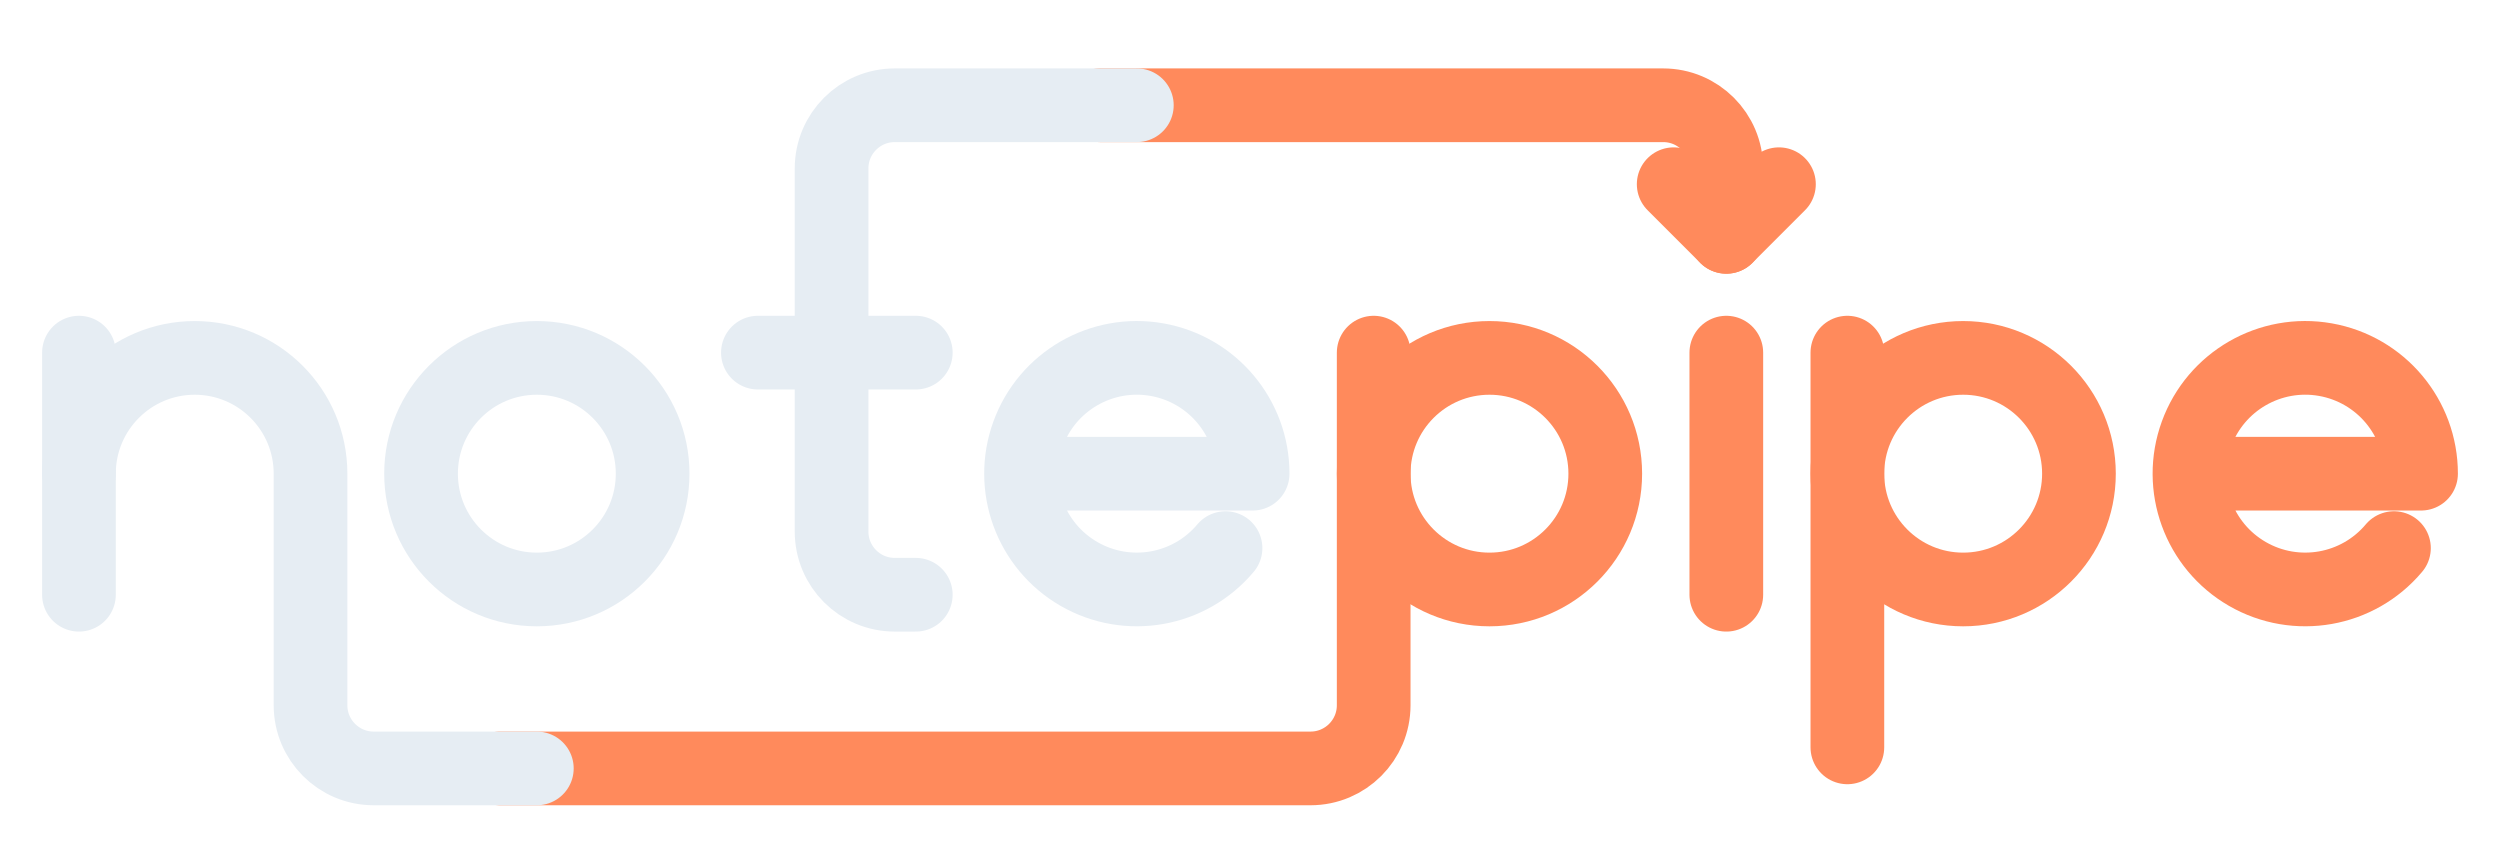
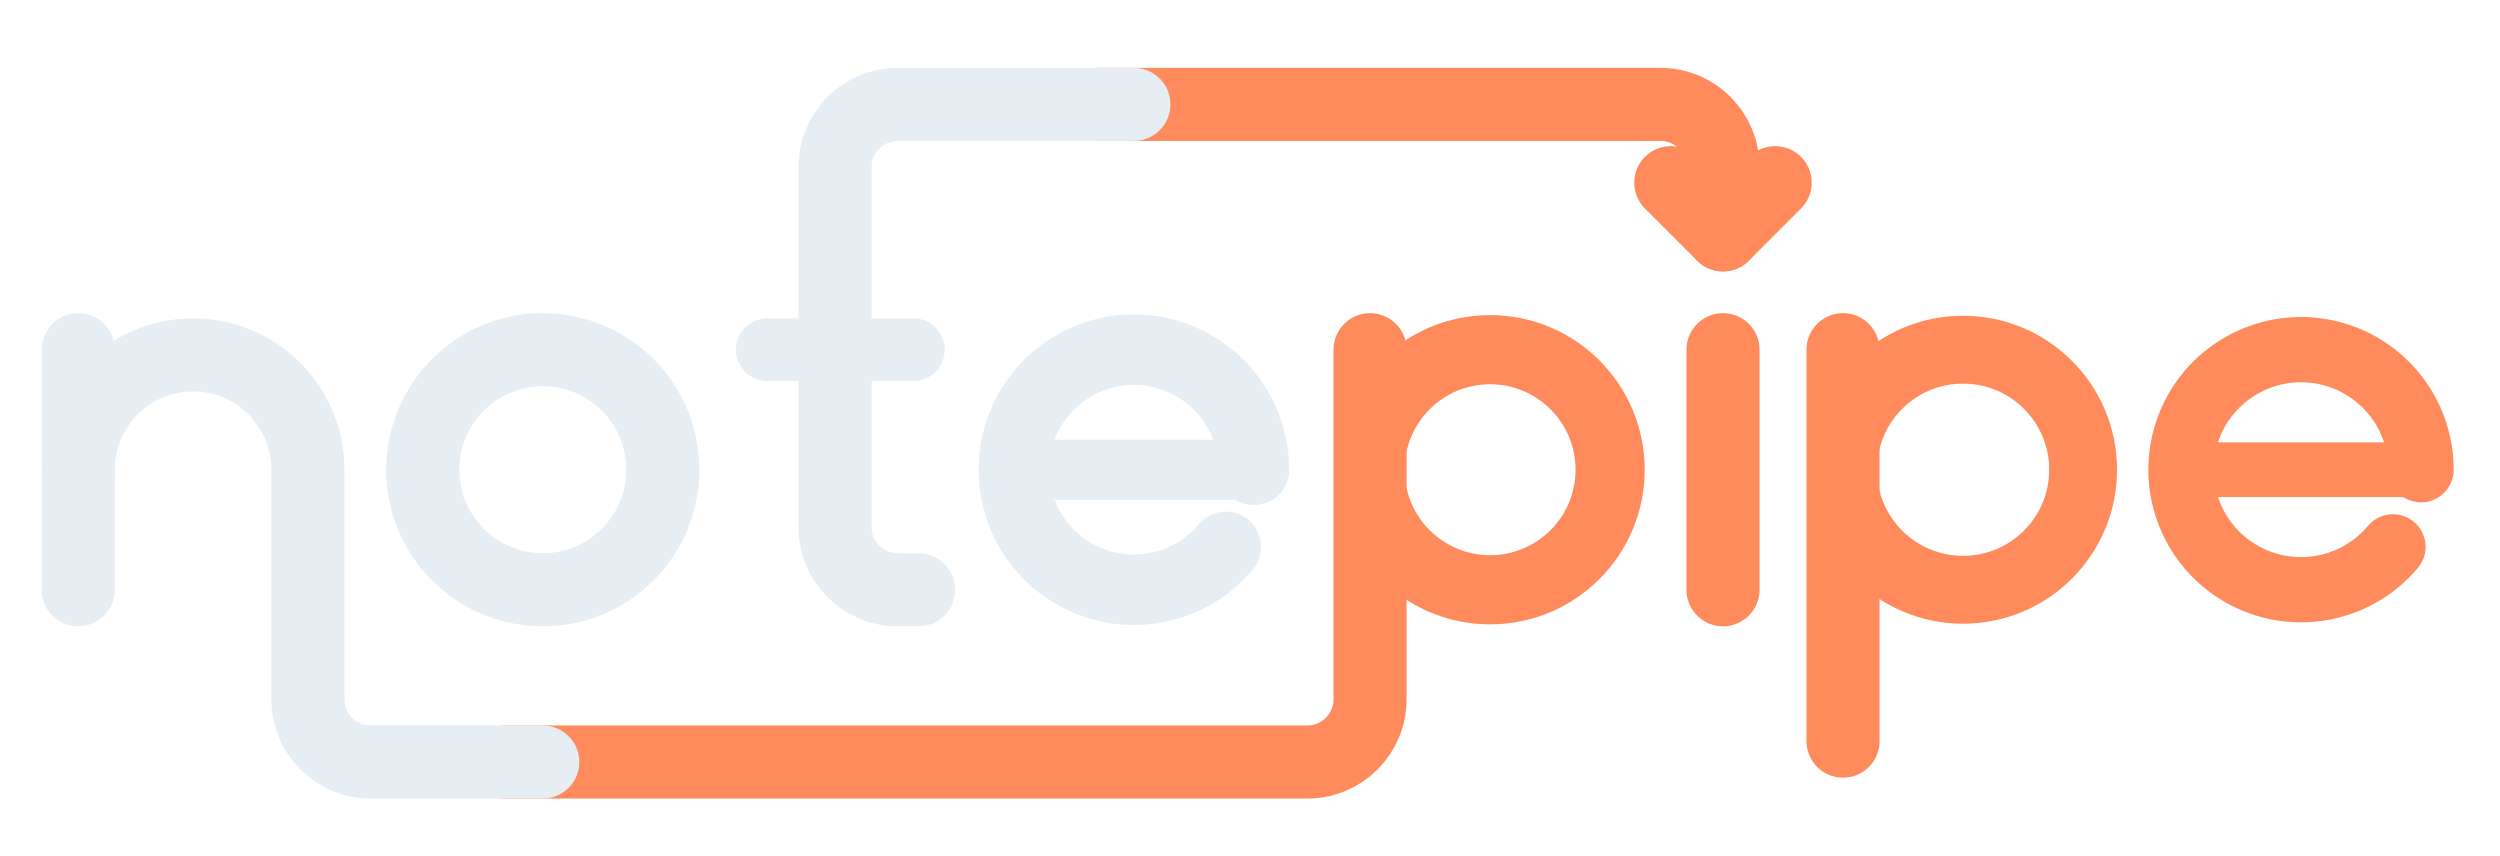
- <svg xmlns="http://www.w3.org/2000/svg" width="475" height="164" viewBox="0 0 475 164" role="img" aria-label="notepipe">
-   <g fill="none" stroke-width="14" stroke-linecap="round" stroke-linejoin="round">
-     <g stroke="#ff8a5c">
-       <path d="M209.0 20H316.0A12 12 0 0 1 328.0 32V45" />
-       <path d="M95.0 146H249.0A12 12 0 0 0 261.0 134V67.0" />
-       <path d="M318.0 35L328.0 45L338.0 35" />
-       <path d="M261.0 90.0A22 22 0 1 1 305.0 90.0A22 22 0 1 1 261.0 90.0" />
-       <path d="M328.0 67.0V113.0" />
-       <path d="M351.0 67.0V142" />
-       <path d="M351.0 90.0A22 22 0 1 1 395.0 90.0A22 22 0 1 1 351.0 90.0" />
-       <path d="M416.0 90.0H460.0A22 22 0 1 0 454.85 104.14" />
-     </g>
-     <g stroke="#e6edf3">
-       <path d="M15.0 67.0V113.0" />
-       <path d="M80.0 90.0A22 22 0 1 1 124.0 90.0A22 22 0 1 1 80.0 90.0" />
-       <path d="M144.0 67.0H174.0" />
-       <path d="M194.0 90.0H238.0A22 22 0 1 0 232.85 104.14" />
-       <path d="M15.0 90.0A22 22 0 0 1 59.0 90.0V134A12 12 0 0 0 71.0 146H102.0" />
-       <path d="M174.0 113.0H170.0A12 12 0 0 1 158.0 101.0V32A12 12 0 0 1 170.0 20H216.0" />
-     </g>
+ <svg xmlns="http://www.w3.org/2000/svg" width="479" height="164" viewBox="0 0 479 164" role="img" aria-label="notepipe">
+   <g fill="none" stroke-linecap="round" stroke-linejoin="round">
+     <path d="M210.25 20H318.125A12 12 0 0 1 330.125 32V45" stroke="#ff8a5c" stroke-width="14" />
+     <path d="M97.0 146H250.5A12 12 0 0 0 262.5 134V67.0" stroke="#ff8a5c" stroke-width="14" />
+     <path d="M320.125 35L330.125 45L340.125 35" stroke="#ff8a5c" stroke-width="14" />
+     <path d="M262.5 90.0A23 23 0 1 1 308.5 90.0A23 23 0 1 1 262.5 90.0" stroke="#ff8a5c" stroke-width="13.25" />
+     <path d="M330.125 67.0V113.0" stroke="#ff8a5c" stroke-width="14" />
+     <path d="M353.125 67.0V142" stroke="#ff8a5c" stroke-width="14" />
+     <path d="M353.125 90.0A23 23 0 1 1 399.125 90.0A23 23 0 1 1 353.125 90.0" stroke="#ff8a5c" stroke-width="13" />
+     <path d="M463.875 90.0A23 23 0 1 0 458.49 104.78" stroke="#ff8a5c" stroke-width="12.5" />
+     <path d="M417.875 90.0H463.875" stroke="#ff8a5c" stroke-width="10.5" />
+     <path d="M15.0 67.0V113.0" stroke="#e6edf3" stroke-width="14" />
+     <path d="M15.0 90.0A22 22 0 0 1 59.0 90.0V134A12 12 0 0 0 71.0 146H104.0" stroke="#e6edf3" stroke-width="14" />
+     <path d="M81.0 90.0A23 23 0 1 1 127.0 90.0A23 23 0 1 1 81.0 90.0" stroke="#e6edf3" stroke-width="14" />
+     <path d="M176.0 113.0H172.0A12 12 0 0 1 160.0 101.0V32A12 12 0 0 1 172.0 20H217.25" stroke="#e6edf3" stroke-width="14" />
+     <path d="M147.0 67.0H175.0" stroke="#e6edf3" stroke-width="12" />
+     <path d="M240.25 90.0A23 23 0 1 0 234.87 104.78" stroke="#e6edf3" stroke-width="13.5" />
+     <path d="M194.25 90.0H240.25" stroke="#e6edf3" stroke-width="11.5" />
  </g>
</svg>
